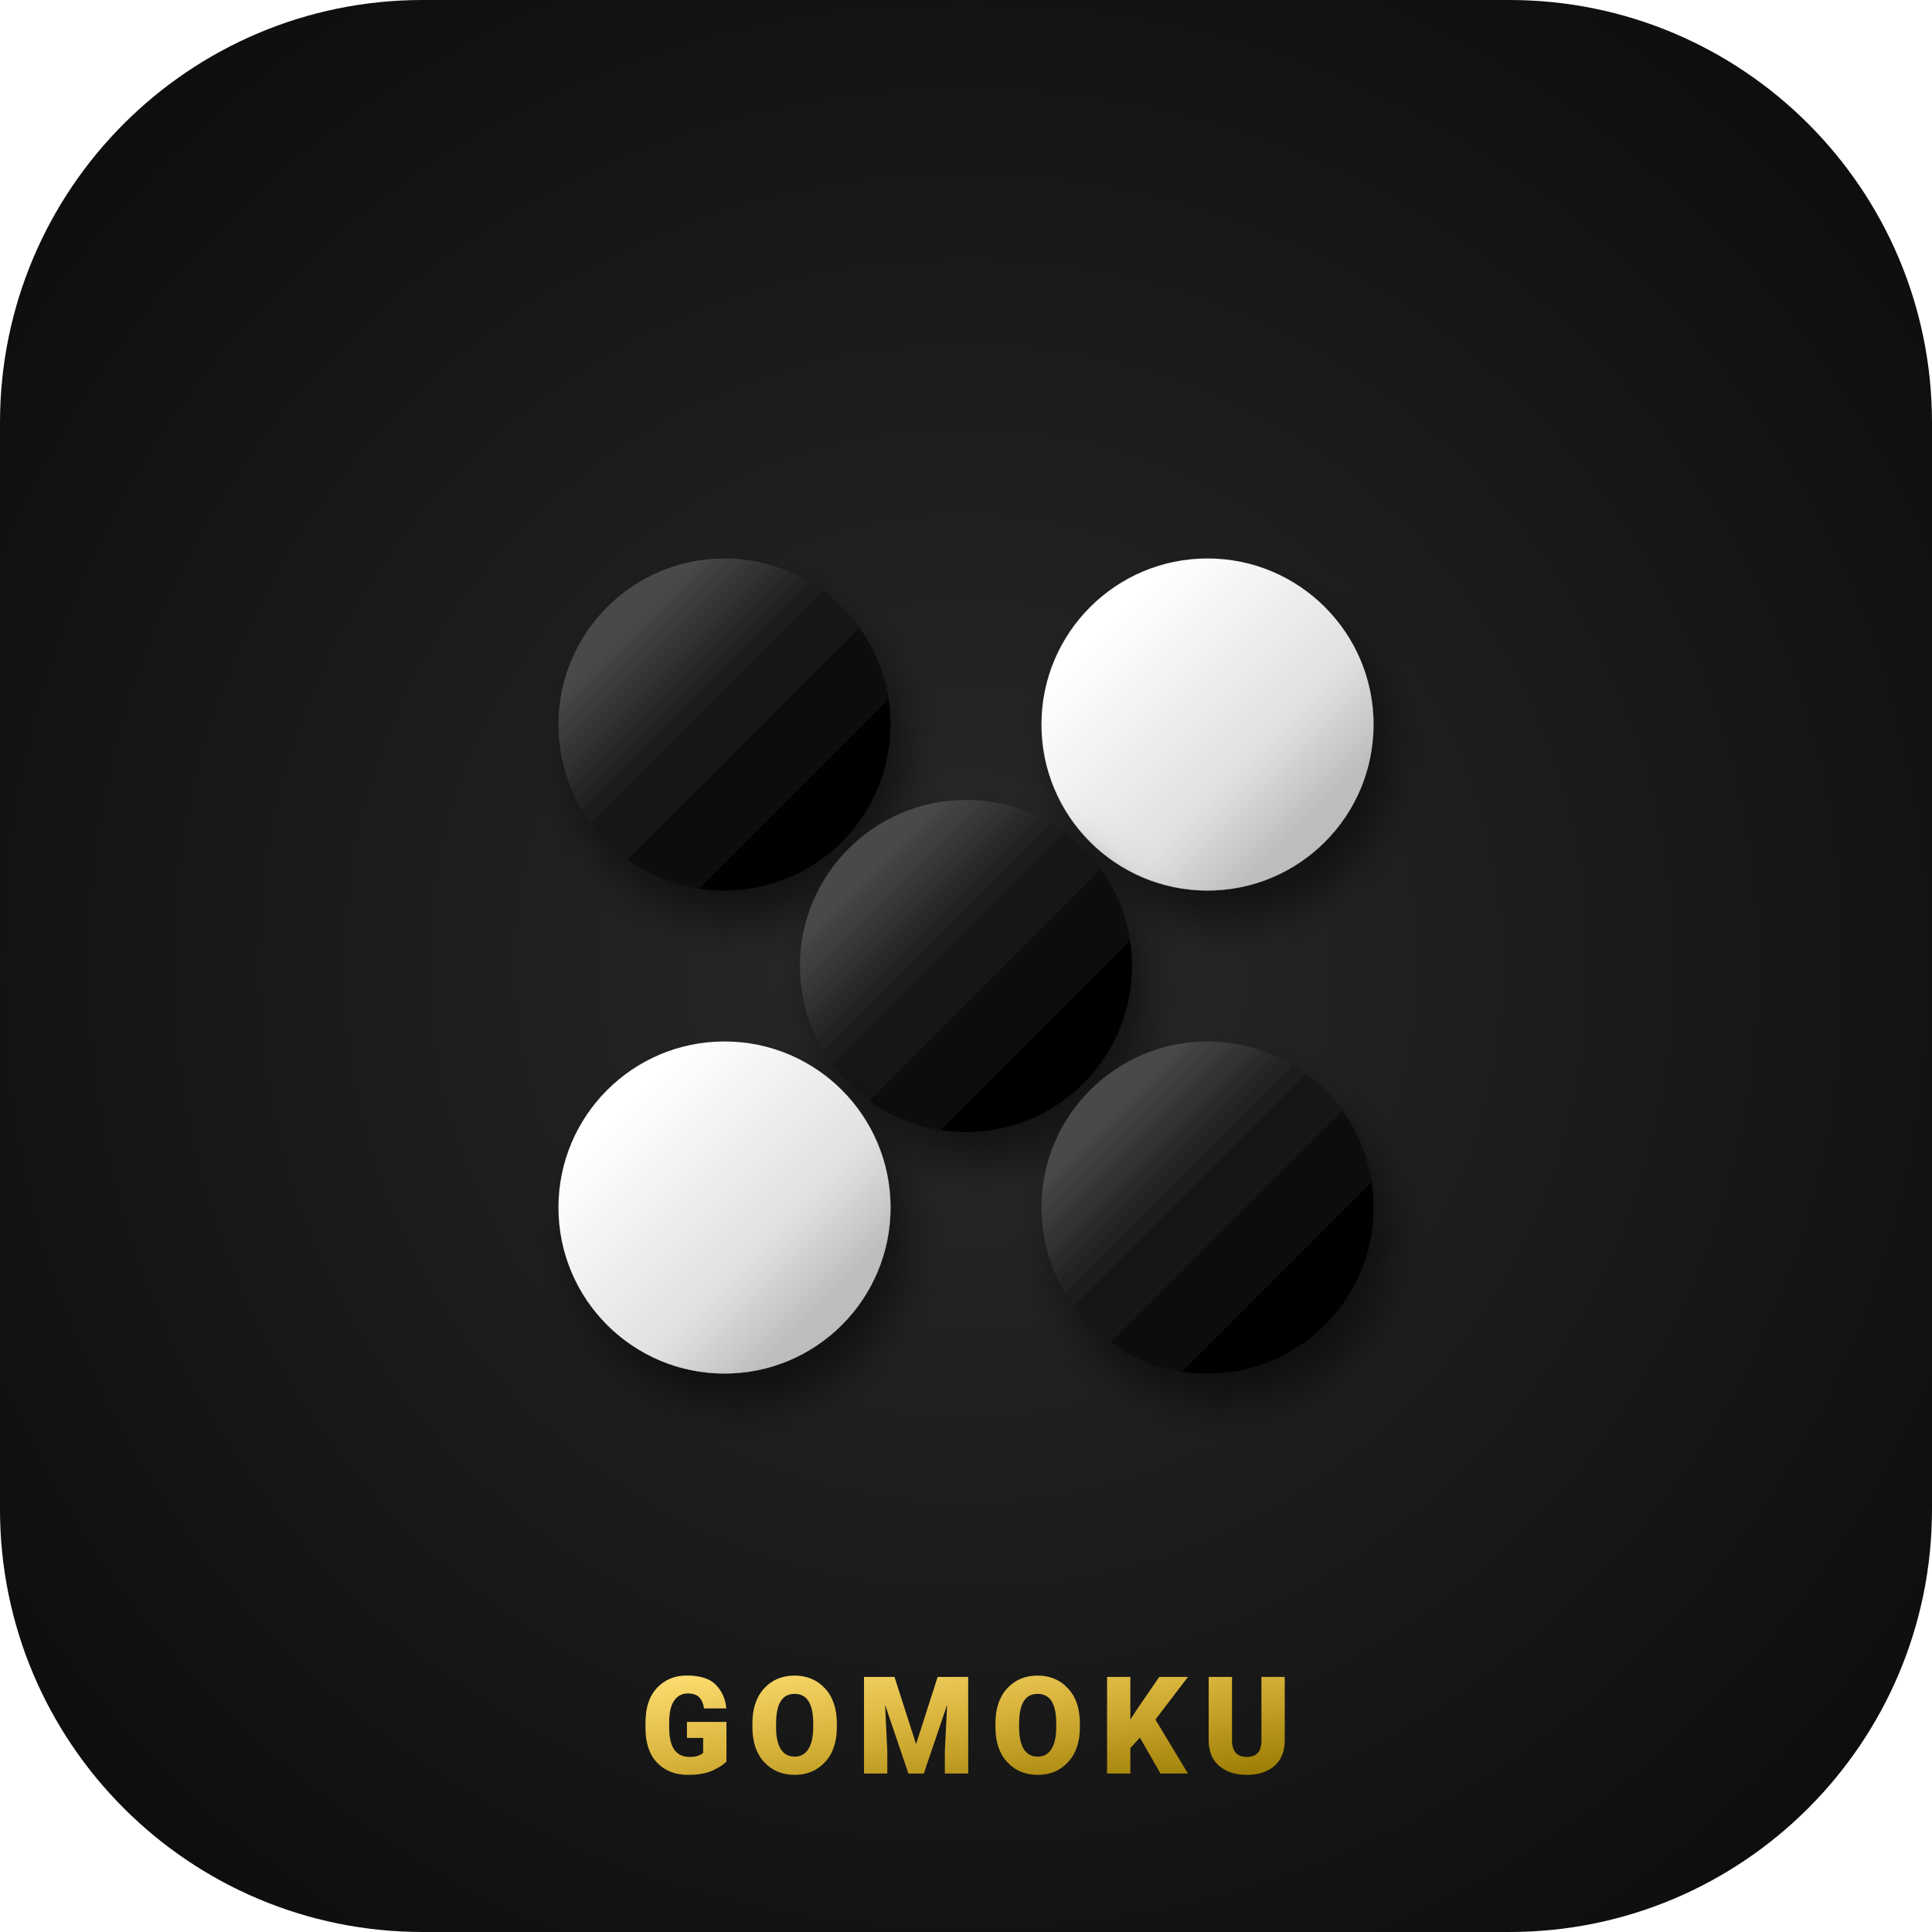
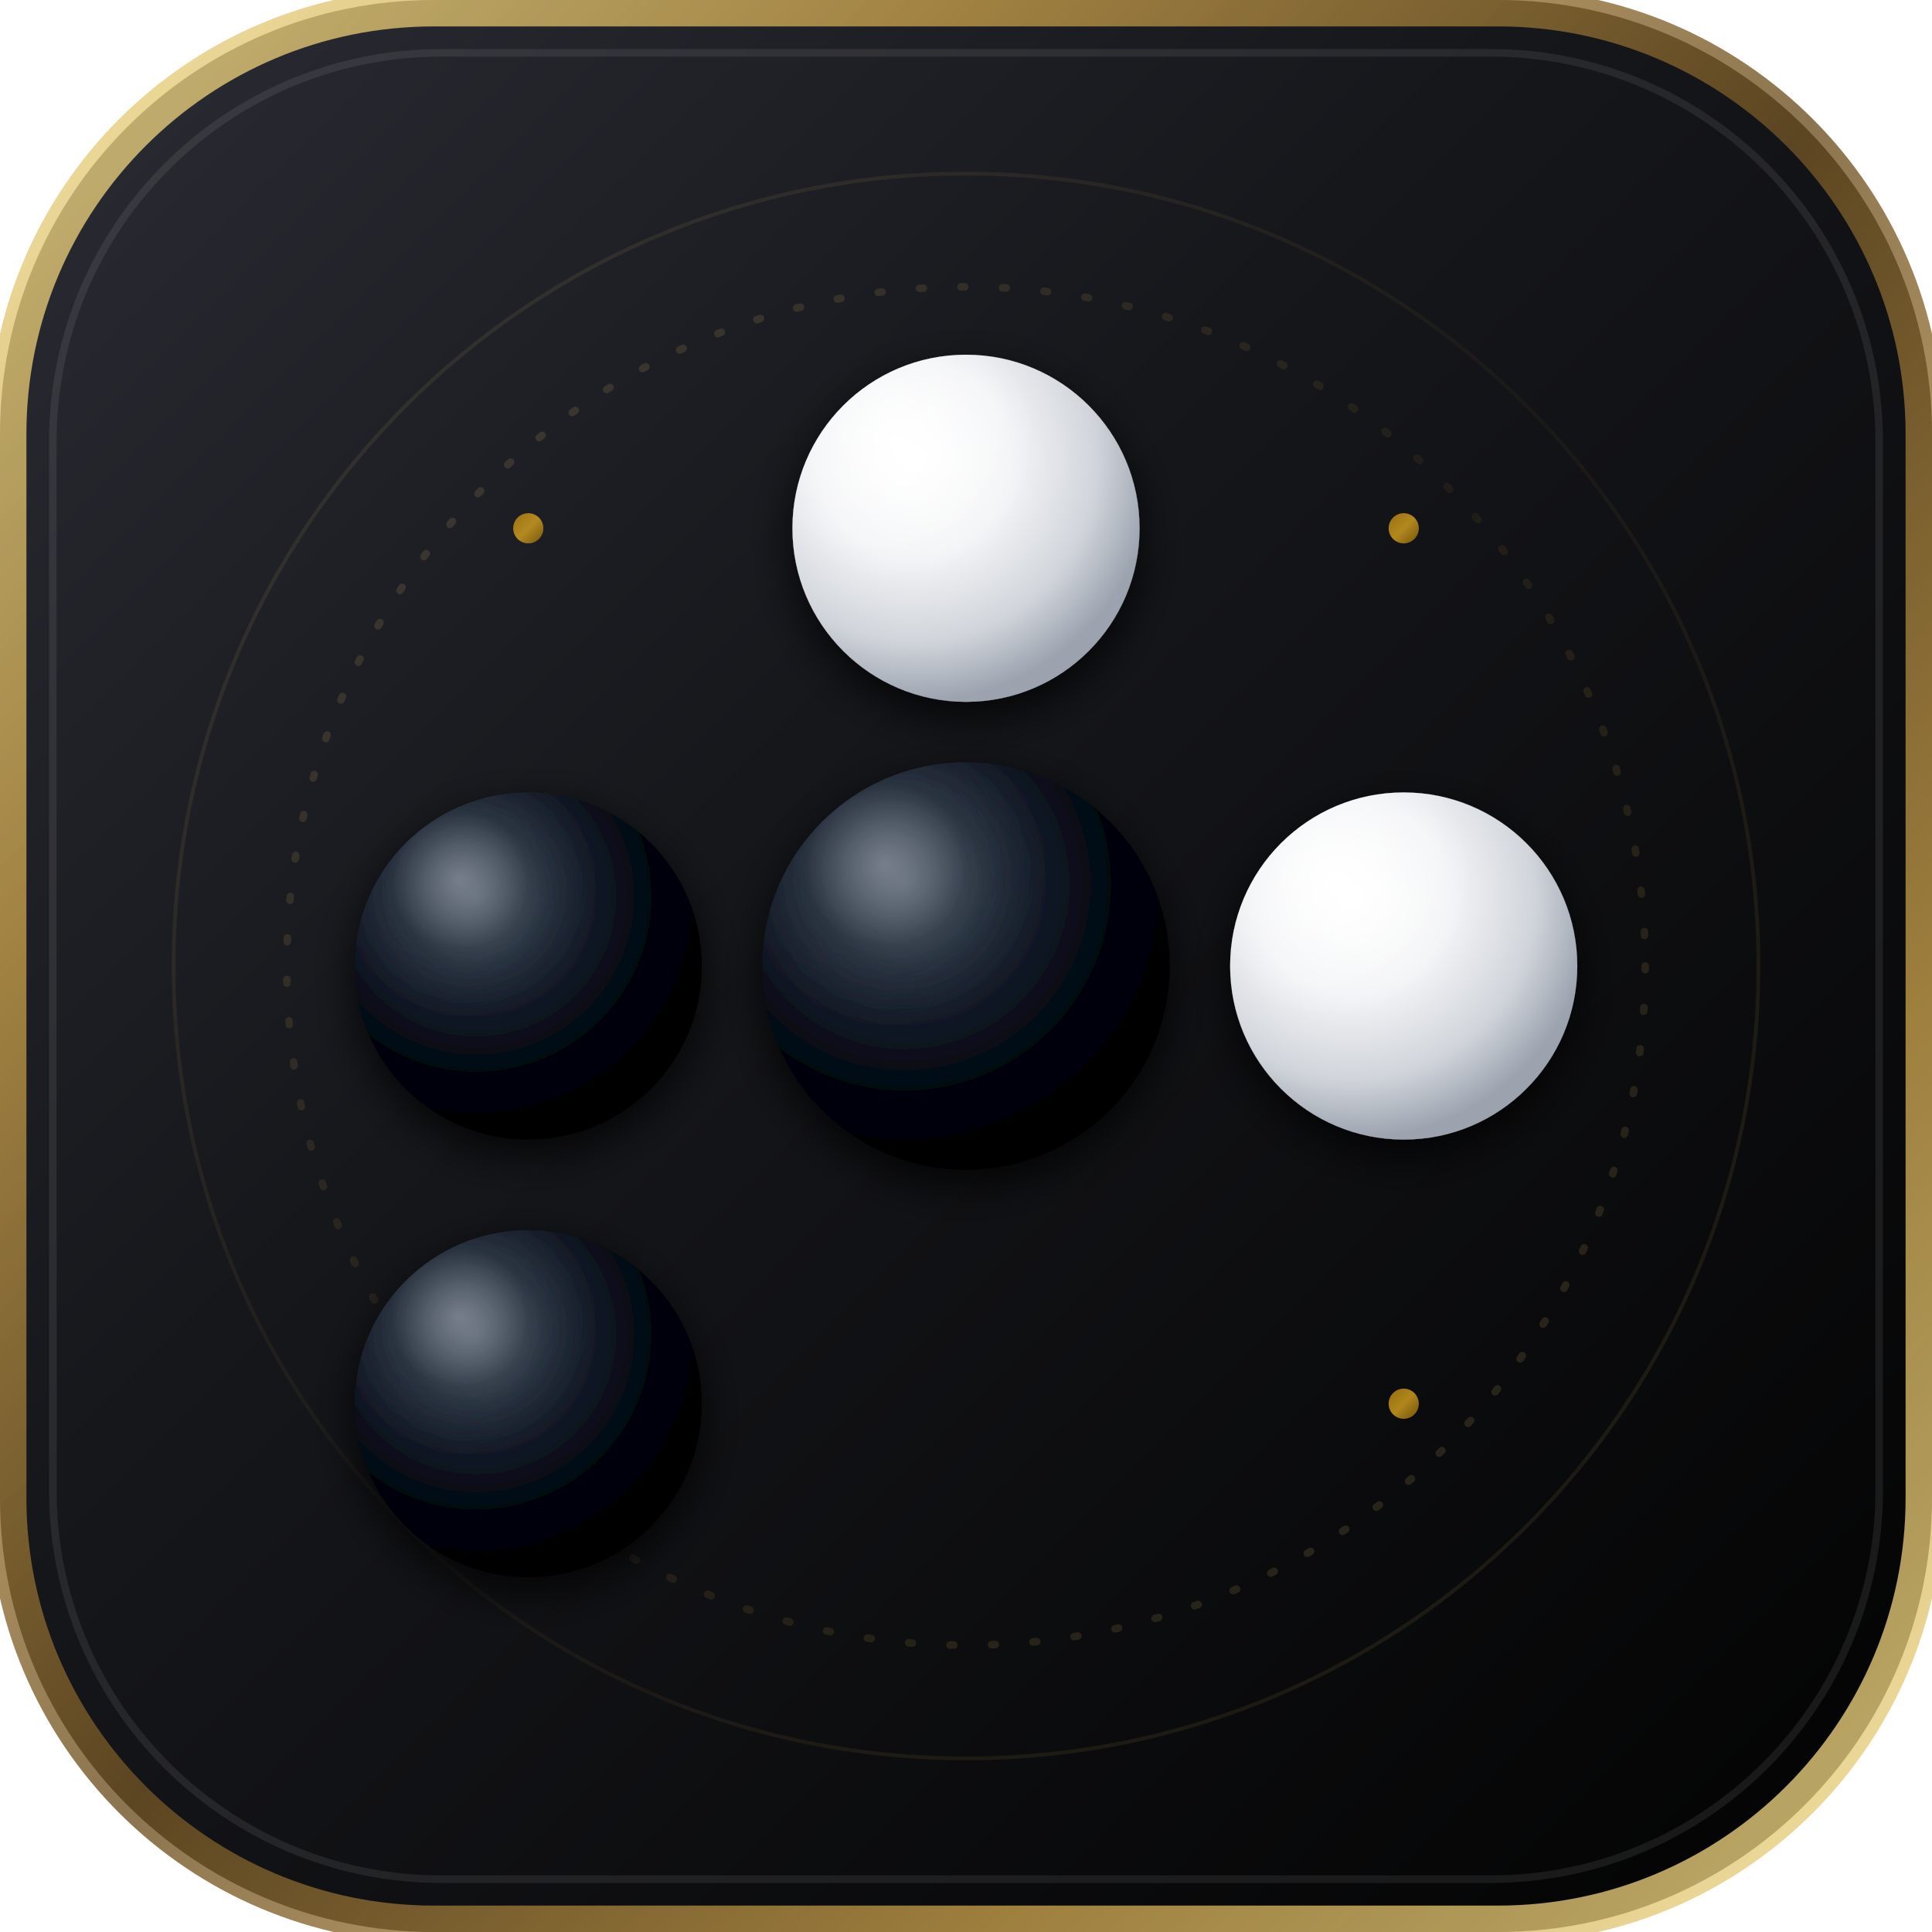
<svg xmlns="http://www.w3.org/2000/svg" viewBox="0 0 512 512" width="512" height="512">
  <defs>
-     <radialGradient id="bg" cx="50%" cy="50%" r="70%" fx="50%" fy="50%">
-       <stop offset="0%" stop-color="#2a2a2a" />
-       <stop offset="100%" stop-color="#0a0a0a" />
+     <linearGradient id="bgGlow" x1="0%" y1="0%" x2="100%" y2="100%">
+       <stop offset="0%" stop-color="#2C2D35" />
+       <stop offset="40%" stop-color="#16171B" />
+       <stop offset="100%" stop-color="#020202" />
+     </linearGradient>
+     <linearGradient id="goldBevel" x1="0%" y1="0%" x2="100%" y2="100%">
+       <stop offset="0%" stop-color="#F2DF8E" />
+       <stop offset="25%" stop-color="#C29B4A" />
+       <stop offset="50%" stop-color="#6E5124" />
+       <stop offset="75%" stop-color="#C29B4A" />
+       <stop offset="100%" stop-color="#F2DF8E" />
+     </linearGradient>
+     <linearGradient id="gridGold" x1="0%" y1="0%" x2="100%" y2="100%">
+       <stop offset="0%" stop-color="#B8860B" />
+       <stop offset="50%" stop-color="#DAA520" />
+       <stop offset="100%" stop-color="#8B6508" />
+     </linearGradient>
+     <radialGradient id="whiteStoneBase" cx="35%" cy="30%" r="70%">
+       <stop offset="0%" stop-color="#FFFFFF" />
+       <stop offset="40%" stop-color="#F3F4F6" />
+       <stop offset="75%" stop-color="#D1D5DB" />
+       <stop offset="100%" stop-color="#9CA3AF" />
    </radialGradient>
-     <filter id="shadow" x="-20%" y="-20%" width="140%" height="140%">
-       <feDropShadow dx="4" dy="8" stdDeviation="6" flood-opacity="0.5" />
+     <radialGradient id="whiteStoneHighlight" cx="30%" cy="25%" r="40%">
+       <stop offset="0%" stop-color="#FFFFFF" stop-opacity="0.9" />
+       <stop offset="50%" stop-color="#FFFFFF" stop-opacity="0.3" />
+       <stop offset="100%" stop-color="#FFFFFF" stop-opacity="0" />
+     </radialGradient>
+     <radialGradient id="blackStoneBase" cx="35%" cy="30%" r="70%">
+       <stop offset="0%" stop-color="#4B5563" />
+       <stop offset="30%" stop-color="#1F2937" />
+       <stop offset="70%" stop-color="#030712" />
+       <stop offset="100%" stop-color="#000000" />
+     </radialGradient>
+     <radialGradient id="blackStoneHighlight" cx="30%" cy="25%" r="40%">
+       <stop offset="0%" stop-color="#9CA3AF" stop-opacity="0.6" />
+       <stop offset="50%" stop-color="#9CA3AF" stop-opacity="0.1" />
+       <stop offset="100%" stop-color="#9CA3AF" stop-opacity="0" />
+     </radialGradient>
+     <filter id="stoneShadow" x="-50%" y="-50%" width="200%" height="200%">
+       <feDropShadow dx="0" dy="18" stdDeviation="14" flood-opacity="0.65" flood-color="#000" />
+       <feDropShadow dx="0" dy="4" stdDeviation="6" flood-opacity="0.8" flood-color="#000" />
    </filter>
-     <filter id="glow" x="-20%" y="-20%" width="140%" height="140%">
-       <feGaussianBlur stdDeviation="3" result="blur" />
-       <feComposite in="SourceGraphic" in2="blur" operator="over" />
-     </filter>
-     <linearGradient id="gold" x1="0%" y1="0%" x2="100%" y2="100%">
-       <stop offset="0%" stop-color="#FFDF73" />
-       <stop offset="50%" stop-color="#D4AF37" />
-       <stop offset="100%" stop-color="#997A00" />
-     </linearGradient>
-     <linearGradient id="whiteStone" x1="20%" y1="20%" x2="80%" y2="80%">
-       <stop offset="0%" stop-color="#ffffff" />
-       <stop offset="70%" stop-color="#e0e0e0" />
-       <stop offset="100%" stop-color="#bdbdbd" />
-     </linearGradient>
-     <linearGradient id="blackStone" x1="20%" y1="20%" x2="80%" y2="80%">
-       <stop offset="0%" stop-color="#4a4a4a" />
-       <stop offset="40%" stop-color="#1a1a1a" />
-       <stop offset="100%" stop-color="#000000" />
-     </linearGradient>
  </defs>
-   <rect width="512" height="512" fill="url(#bg)" rx="112" ry="112" />
-   <g stroke="url(#gold)" stroke-width="6" opacity="0.8" filter="url(#glow)">
-     <line x1="128" y1="128" x2="384" y2="128" />
-     <line x1="128" y1="256" x2="384" y2="256" />
-     <line x1="128" y1="384" x2="384" y2="384" />
-     <line x1="128" y1="128" x2="128" y2="384" />
-     <line x1="256" y1="128" x2="256" y2="384" />
-     <line x1="384" y1="128" x2="384" y2="384" />
+   <rect width="512" height="512" fill="url(#bgGlow)" rx="115" ry="115" />
+   <rect x="2" y="2" width="508" height="508" fill="none" stroke="url(#goldBevel)" stroke-width="10" rx="113" ry="113" opacity="0.8" />
+   <rect x="14" y="14" width="484" height="484" fill="none" stroke="rgba(255,255,255,0.08)" stroke-width="2" rx="103" ry="103" />
+   <circle cx="256" cy="256" r="180" fill="none" stroke="url(#goldBevel)" stroke-width="2" opacity="0.15" stroke-dasharray="1 10" stroke-linecap="round" />
+   <circle cx="256" cy="256" r="210" fill="none" stroke="url(#goldBevel)" stroke-width="1" opacity="0.1" />
+   <g stroke="url(#gridGold)" opacity="0.6" stroke-linecap="round" stroke-linejoin="round">
+     <line x1="86" y1="140" x2="426" y2="140" stroke-width="4" />
+     <line x1="86" y1="256" x2="426" y2="256" stroke-width="4" />
+     <line x1="86" y1="372" x2="426" y2="372" stroke-width="4" />
+     <line x1="140" y1="86" x2="140" y2="426" stroke-width="4" />
+     <line x1="256" y1="86" x2="256" y2="426" stroke-width="4" />
+     <line x1="372" y1="86" x2="372" y2="426" stroke-width="4" />
  </g>
-   <circle cx="256" cy="256" r="8" fill="url(#gold)" />
-   <circle cx="192" cy="192" r="44" fill="url(#blackStone)" filter="url(#shadow)" />
-   <circle cx="320" cy="192" r="44" fill="url(#whiteStone)" filter="url(#shadow)" />
-   <circle cx="256" cy="256" r="44" fill="url(#blackStone)" filter="url(#shadow)" />
-   <circle cx="192" cy="320" r="44" fill="url(#whiteStone)" filter="url(#shadow)" />
-   <circle cx="320" cy="320" r="44" fill="url(#blackStone)" filter="url(#shadow)" />
-   <text x="256" y="470" font-family="-apple-system, BlinkMacSystemFont, 'Segoe UI', Roboto, Helvetica, Arial, sans-serif" font-size="36" font-weight="800" fill="url(#gold)" text-anchor="middle" letter-spacing="4">GOMOKU</text>
+   <g fill="url(#gridGold)" opacity="0.8">
+     <circle cx="256" cy="256" r="5" />
+     <circle cx="140" cy="140" r="4" />
+     <circle cx="372" cy="140" r="4" />
+     <circle cx="140" cy="372" r="4" />
+     <circle cx="372" cy="372" r="4" />
+   </g>
+   <g filter="url(#stoneShadow)">
+     <circle cx="372" cy="256" r="46" fill="url(#whiteStoneBase)" />
+     <circle cx="372" cy="256" r="46" fill="url(#whiteStoneHighlight)" />
+   </g>
+   <g filter="url(#stoneShadow)">
+     <circle cx="256" cy="140" r="46" fill="url(#whiteStoneBase)" />
+     <circle cx="256" cy="140" r="46" fill="url(#whiteStoneHighlight)" />
+   </g>
+   <g filter="url(#stoneShadow)">
+     <circle cx="140" cy="372" r="46" fill="url(#blackStoneBase)" />
+     <circle cx="140" cy="372" r="46" fill="url(#blackStoneHighlight)" />
+   </g>
+   <g filter="url(#stoneShadow)">
+     <circle cx="140" cy="256" r="46" fill="url(#blackStoneBase)" />
+     <circle cx="140" cy="256" r="46" fill="url(#blackStoneHighlight)" />
+   </g>
+   <g filter="url(#stoneShadow)">
+     <circle cx="256" cy="256" r="54" fill="url(#blackStoneBase)" />
+     <circle cx="256" cy="256" r="54" fill="url(#blackStoneHighlight)" />
+   </g>
</svg>
